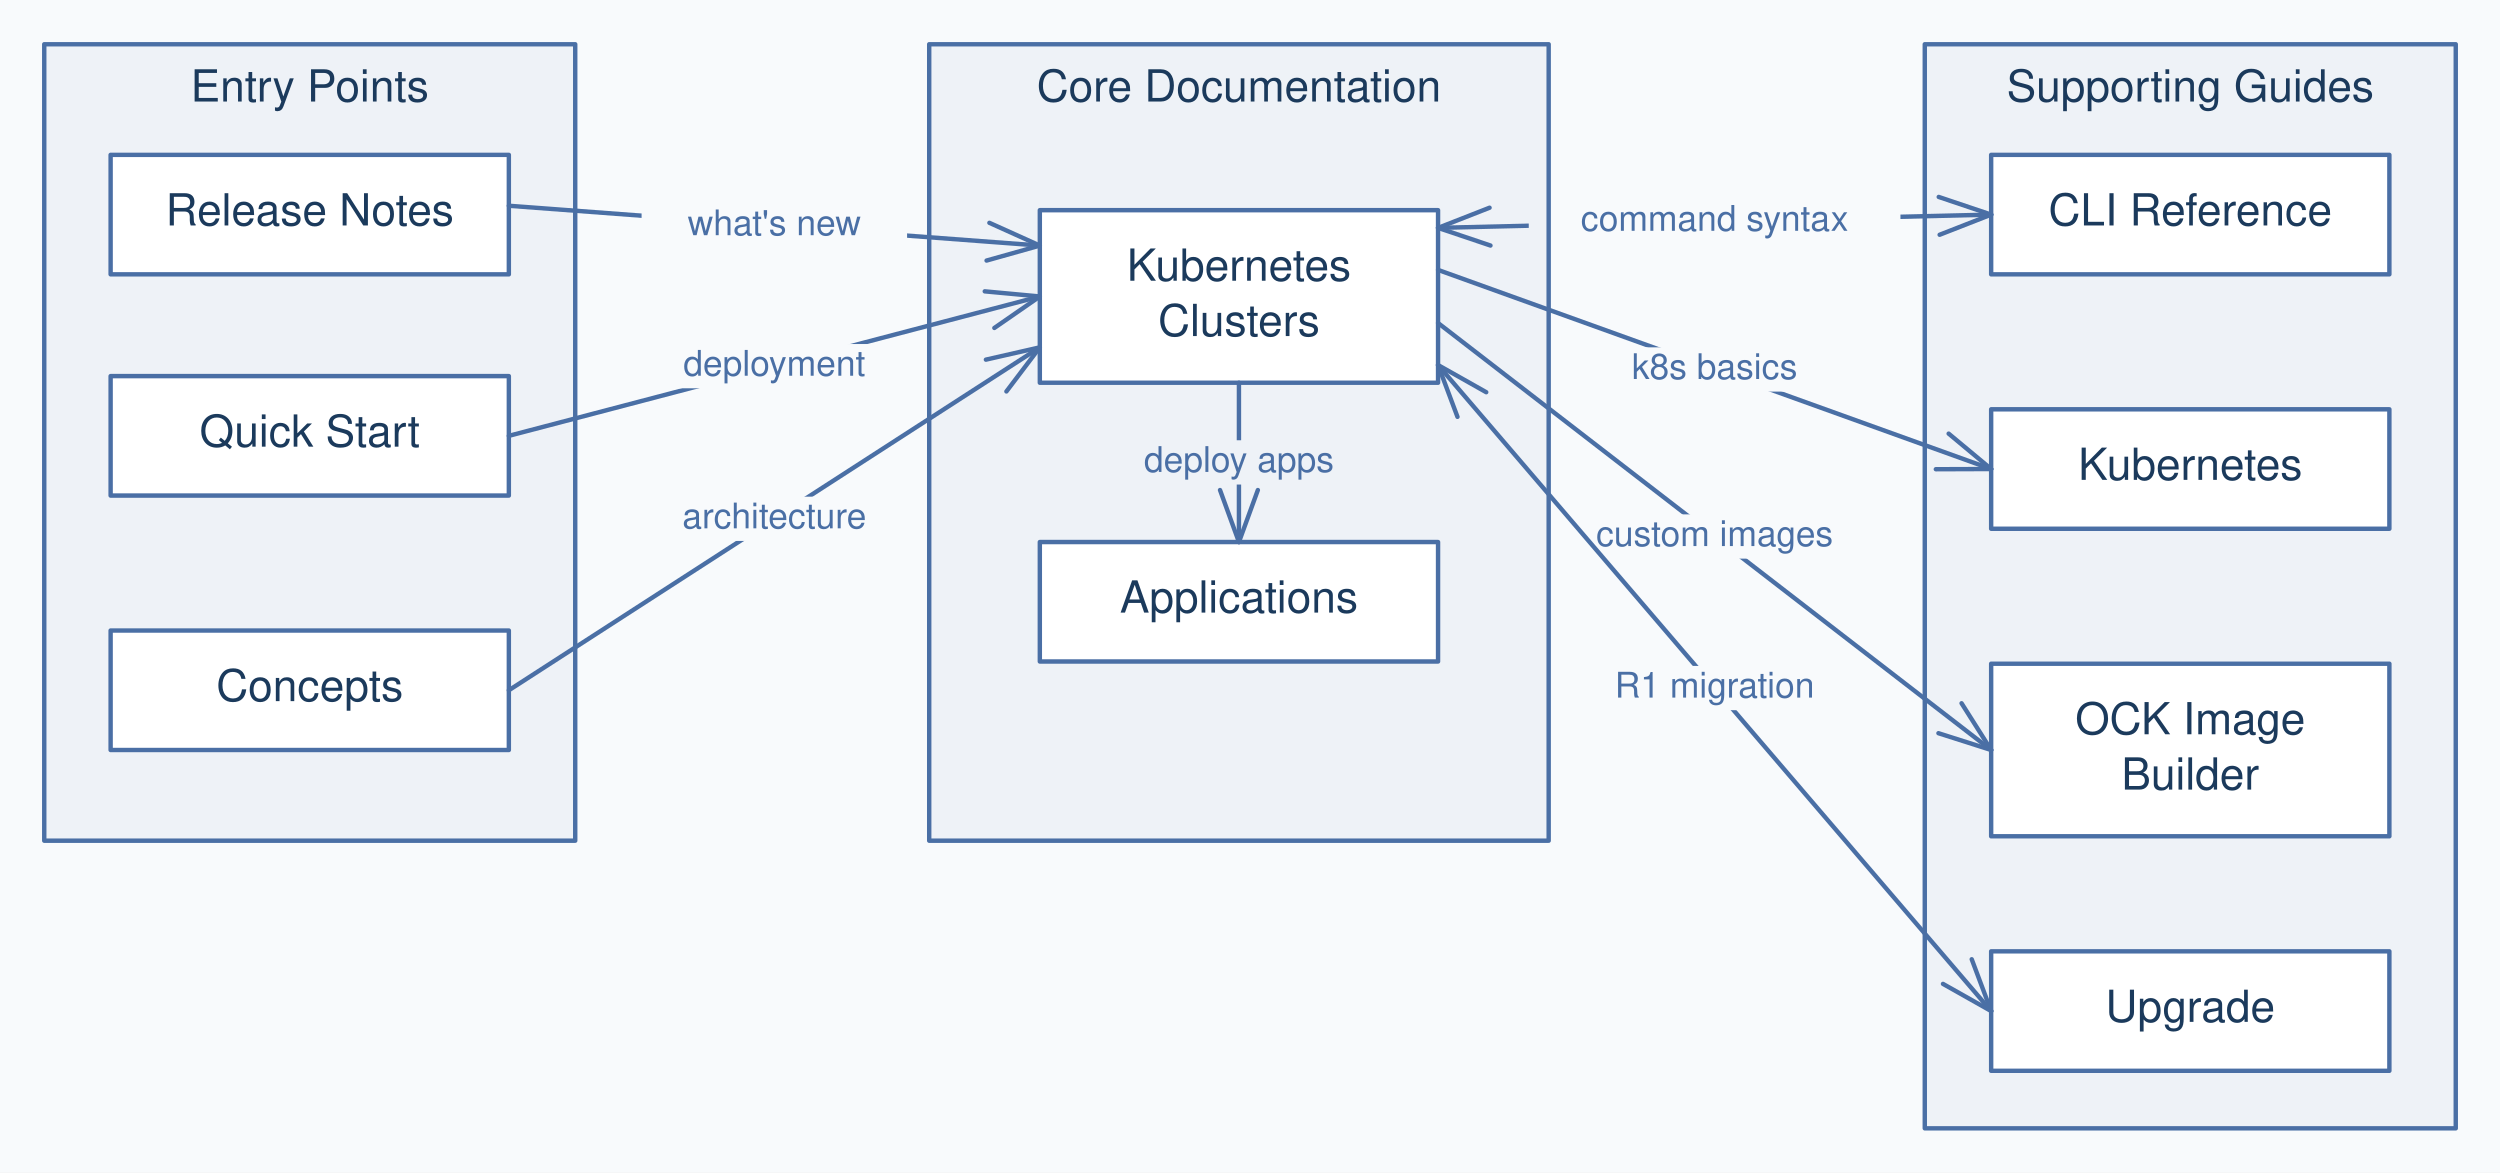
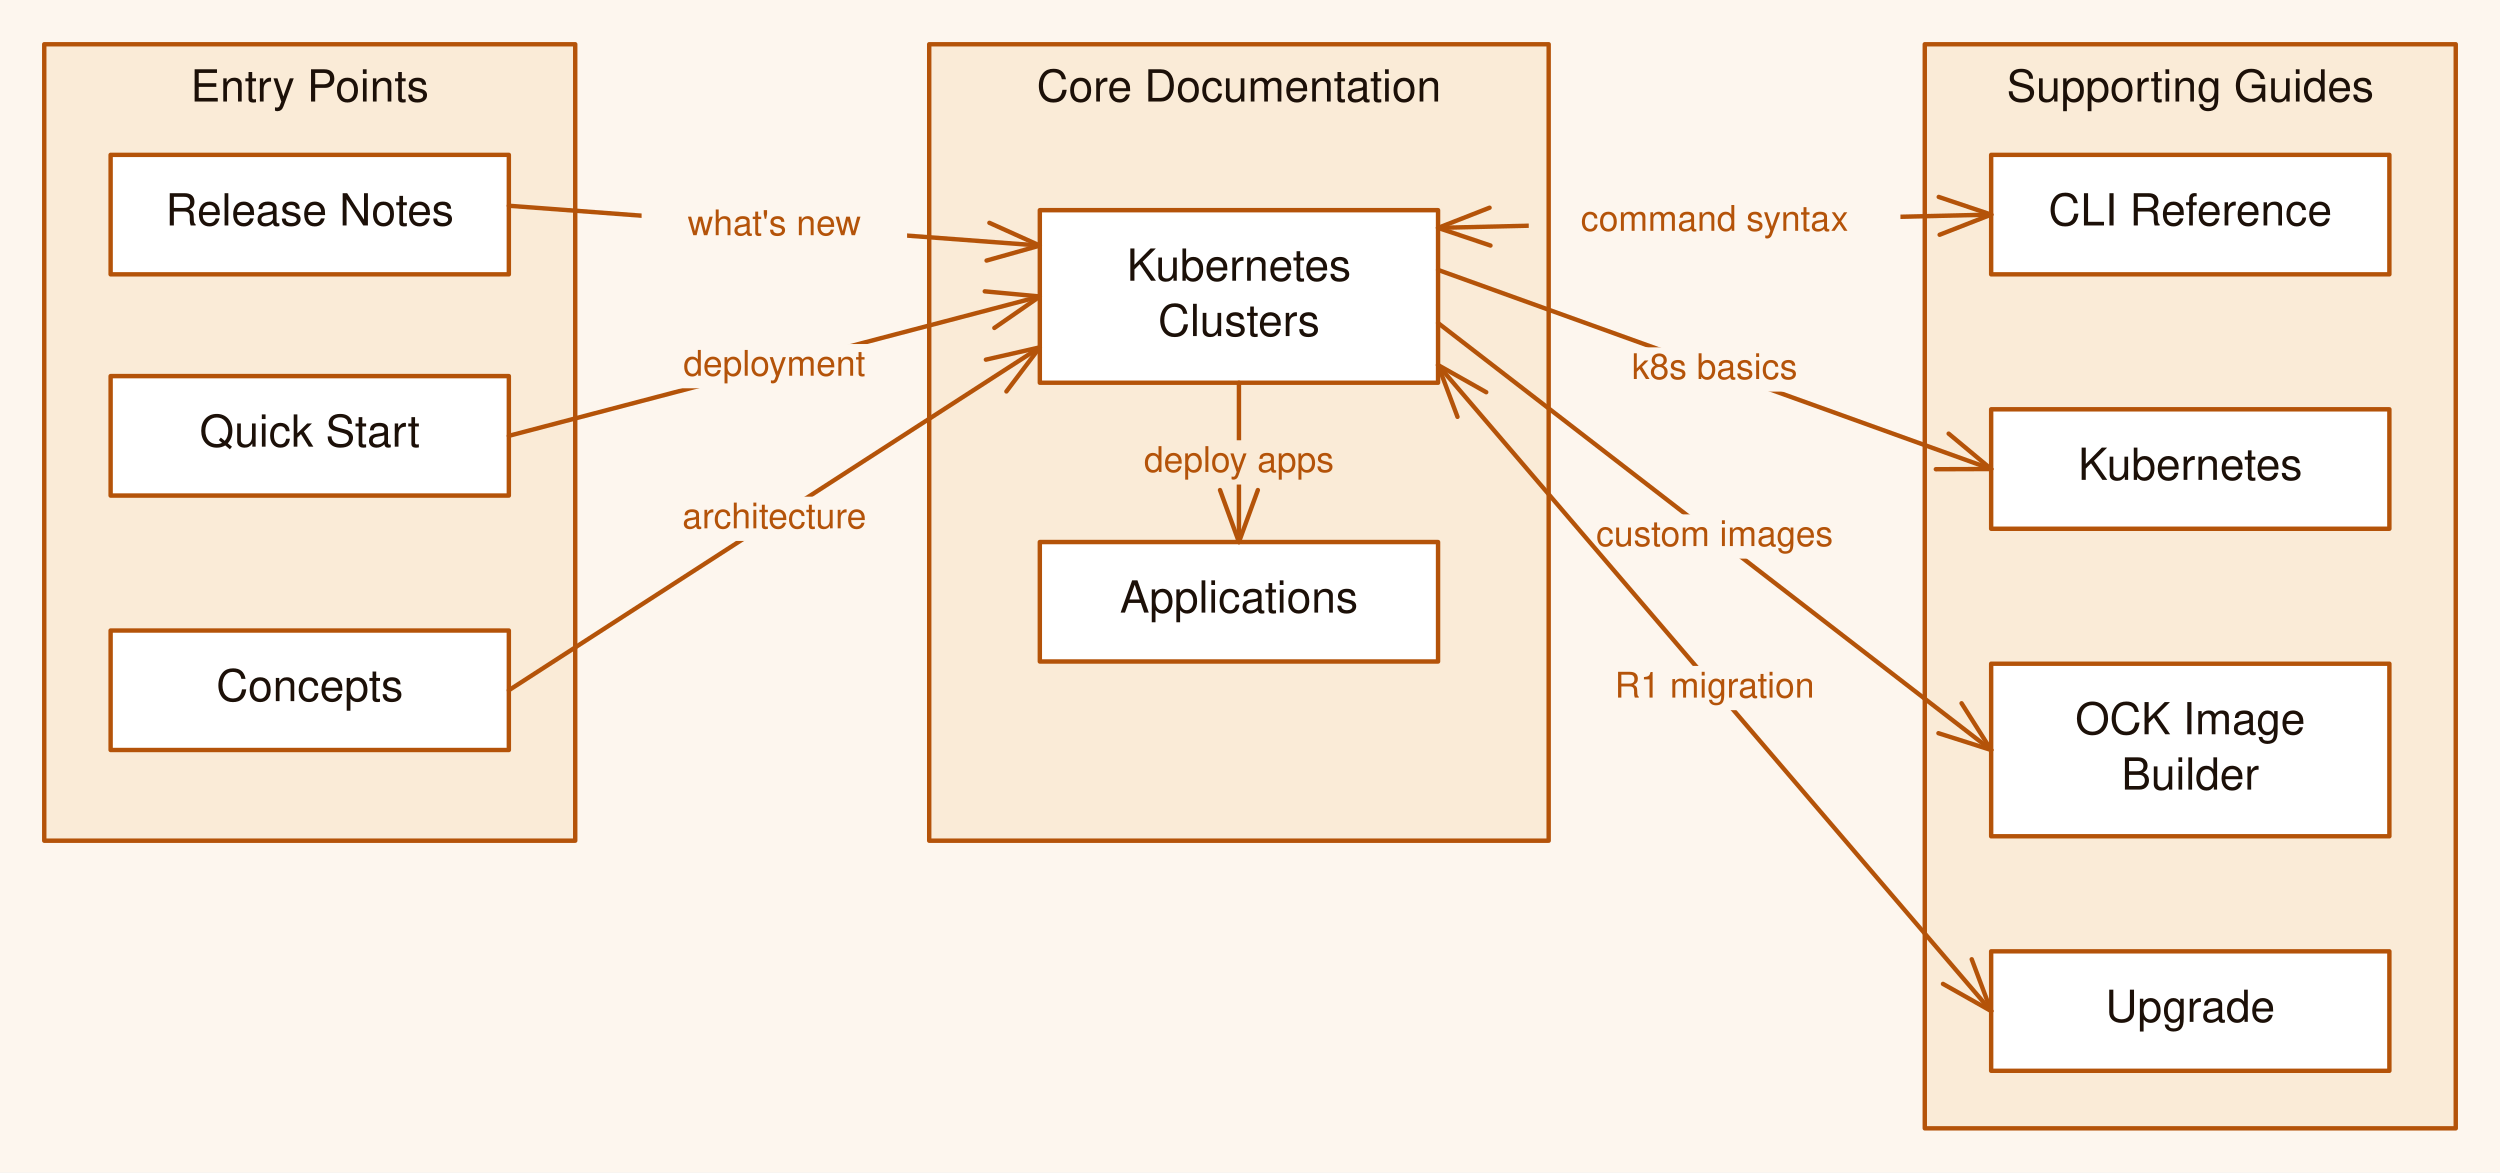
<svg xmlns="http://www.w3.org/2000/svg" version="1.1" viewBox="0 0 1130 530" width="1130" height="530">
  <defs>
    <style class="style-fonts">
      </style>
  </defs>
-   <rect x="0" y="0" width="1130" height="530" fill="#F8FAFC" />
+   <rect x="0" y="0" width="1130" height="530" fill="#fdf6ee" />
  <g stroke-linecap="round" transform="translate(20 20) rotate(0 120 180)">
-     <path d="M0 0 L240 0 L240 360 L0 360" stroke="none" stroke-width="0" fill="#EEF2F7" />
-     <path d="M0 0 C65 0, 130.01 0, 240 0 M0 0 C59.81 0, 119.63 0, 240 0 M240 0 C240 119.25, 240 238.51, 240 360 M240 0 C240 119.04, 240 238.07, 240 360 M240 360 C177.85 360, 115.69 360, 0 360 M240 360 C150.89 360, 61.77 360, 0 360 M0 360 C0 277.74, 0 195.48, 0 0 M0 360 C0 227.06, 0 94.12, 0 0" stroke="#4A6FA5" stroke-width="2" fill="none" />
+     <path d="M0 0 L240 0 L240 360 L0 360" stroke="none" stroke-width="0" fill="#faebd7" />
+     <path d="M0 0 C65 0, 130.01 0, 240 0 M0 0 C59.81 0, 119.63 0, 240 0 M240 0 C240 119.25, 240 238.51, 240 360 M240 0 C240 119.04, 240 238.07, 240 360 M240 360 C177.85 360, 115.69 360, 0 360 M240 360 C150.89 360, 61.77 360, 0 360 M0 360 C0 277.74, 0 195.48, 0 0 M0 360 C0 227.06, 0 94.12, 0 0" stroke="#b45309" stroke-width="2" fill="none" />
  </g>
  <g transform="translate(68 28) rotate(0 72 12.5)">
-     <text x="72" y="17.9" font-family="Helvetica, Segoe UI Emoji" font-size="20px" fill="#1B3A5C" text-anchor="middle" style="white-space: pre;" direction="ltr" dominant-baseline="alphabetic">Entry Points</text>
+     <text x="72" y="17.9" font-family="Helvetica, Segoe UI Emoji" font-size="20px" fill="#1c1008" text-anchor="middle" style="white-space: pre;" direction="ltr" dominant-baseline="alphabetic">Entry Points</text>
  </g>
  <g stroke-linecap="round" transform="translate(420 20) rotate(0 140 180)">
-     <path d="M0 0 L280 0 L280 360 L0 360" stroke="none" stroke-width="0" fill="#EEF2F7" />
-     <path d="M0 0 C74.61 0, 149.23 0, 280 0 M0 0 C72.8 0, 145.6 0, 280 0 M280 0 C280 96.72, 280 193.43, 280 360 M280 0 C280 139.56, 280 279.13, 280 360 M280 360 C216.64 360, 153.27 360, 0 360 M280 360 C200.18 360, 120.37 360, 0 360 M0 360 C0 227.49, 0 94.97, 0 0 M0 360 C0 253.91, 0 147.83, 0 0" stroke="#4A6FA5" stroke-width="2" fill="none" />
+     <path d="M0 0 L280 0 L280 360 L0 360" stroke="none" stroke-width="0" fill="#faebd7" />
+     <path d="M0 0 C74.61 0, 149.23 0, 280 0 M0 0 C72.8 0, 145.6 0, 280 0 M280 0 C280 96.72, 280 193.43, 280 360 M280 0 C280 139.56, 280 279.13, 280 360 M280 360 C216.64 360, 153.27 360, 0 360 M280 360 C200.18 360, 120.37 360, 0 360 M0 360 C0 227.49, 0 94.97, 0 0 M0 360 C0 253.91, 0 147.83, 0 0" stroke="#b45309" stroke-width="2" fill="none" />
  </g>
  <g transform="translate(452 28) rotate(0 108 12.5)">
-     <text x="108" y="17.9" font-family="Helvetica, Segoe UI Emoji" font-size="20px" fill="#1B3A5C" text-anchor="middle" style="white-space: pre;" direction="ltr" dominant-baseline="alphabetic">Core Documentation</text>
+     <text x="108" y="17.9" font-family="Helvetica, Segoe UI Emoji" font-size="20px" fill="#1c1008" text-anchor="middle" style="white-space: pre;" direction="ltr" dominant-baseline="alphabetic">Core Documentation</text>
  </g>
  <g stroke-linecap="round" transform="translate(870 20) rotate(0 120 245)">
-     <path d="M0 0 L240 0 L240 490 L0 490" stroke="none" stroke-width="0" fill="#EEF2F7" />
-     <path d="M0 0 C56.19 0, 112.38 0, 240 0 M0 0 C63.46 0, 126.92 0, 240 0 M240 0 C240 166.63, 240 333.25, 240 490 M240 0 C240 111.28, 240 222.56, 240 490 M240 490 C186.52 490, 133.04 490, 0 490 M240 490 C163.45 490, 86.89 490, 0 490 M0 490 C0 340.47, 0 190.95, 0 0 M0 490 C0 298.14, 0 106.29, 0 0" stroke="#4A6FA5" stroke-width="2" fill="none" />
+     <path d="M0 0 L240 0 L240 490 L0 490" stroke="none" stroke-width="0" fill="#faebd7" />
+     <path d="M0 0 C56.19 0, 112.38 0, 240 0 M0 0 C63.46 0, 126.92 0, 240 0 M240 0 C240 166.63, 240 333.25, 240 490 M240 0 C240 111.28, 240 222.56, 240 490 M240 490 C186.52 490, 133.04 490, 0 490 M240 490 C163.45 490, 86.89 490, 0 490 M0 490 C0 340.47, 0 190.95, 0 0 M0 490 C0 298.14, 0 106.29, 0 0" stroke="#b45309" stroke-width="2" fill="none" />
  </g>
  <g transform="translate(888 28) rotate(0 102 12.5)">
-     <text x="102" y="17.9" font-family="Helvetica, Segoe UI Emoji" font-size="20px" fill="#1B3A5C" text-anchor="middle" style="white-space: pre;" direction="ltr" dominant-baseline="alphabetic">Supporting Guides</text>
+     <text x="102" y="17.9" font-family="Helvetica, Segoe UI Emoji" font-size="20px" fill="#1c1008" text-anchor="middle" style="white-space: pre;" direction="ltr" dominant-baseline="alphabetic">Supporting Guides</text>
  </g>
  <g stroke-linecap="round" transform="translate(50 70) rotate(0 90 27)">
    <path d="M0 0 L180 0 L180 54 L0 54" stroke="none" stroke-width="0" fill="#FFFFFF" />
-     <path d="M0 0 C67.66 0, 135.31 0, 180 0 M0 0 C58.13 0, 116.25 0, 180 0 M180 0 C180 10.9, 180 21.8, 180 54 M180 0 C180 17.38, 180 34.77, 180 54 M180 54 C119.32 54, 58.64 54, 0 54 M180 54 C141.92 54, 103.83 54, 0 54 M0 54 C0 33.05, 0 12.1, 0 0 M0 54 C0 32.41, 0 10.82, 0 0" stroke="#4A6FA5" stroke-width="2" fill="none" />
+     <path d="M0 0 C67.66 0, 135.31 0, 180 0 M0 0 C58.13 0, 116.25 0, 180 0 M180 0 C180 10.9, 180 21.8, 180 54 M180 0 C180 17.38, 180 34.77, 180 54 M180 54 C119.32 54, 58.64 54, 0 54 M180 54 C141.92 54, 103.83 54, 0 54 M0 54 C0 33.05, 0 12.1, 0 0 M0 54 C0 32.41, 0 10.82, 0 0" stroke="#b45309" stroke-width="2" fill="none" />
  </g>
  <g transform="translate(62 84) rotate(0 78 12.5)">
-     <text x="78" y="17.9" font-family="Helvetica, Segoe UI Emoji" font-size="20px" fill="#1B3A5C" text-anchor="middle" style="white-space: pre;" direction="ltr" dominant-baseline="alphabetic">Release Notes</text>
+     <text x="78" y="17.9" font-family="Helvetica, Segoe UI Emoji" font-size="20px" fill="#1c1008" text-anchor="middle" style="white-space: pre;" direction="ltr" dominant-baseline="alphabetic">Release Notes</text>
  </g>
  <g stroke-linecap="round" transform="translate(50 170) rotate(0 90 27)">
    <path d="M0 0 L180 0 L180 54 L0 54" stroke="none" stroke-width="0" fill="#FFFFFF" />
-     <path d="M0 0 C42.35 0, 84.7 0, 180 0 M0 0 C66.95 0, 133.91 0, 180 0 M180 0 C180 17.87, 180 35.74, 180 54 M180 0 C180 16.05, 180 32.1, 180 54 M180 54 C143.28 54, 106.55 54, 0 54 M180 54 C118.08 54, 56.16 54, 0 54 M0 54 C0 41.54, 0 29.08, 0 0 M0 54 C0 34.82, 0 15.64, 0 0" stroke="#4A6FA5" stroke-width="2" fill="none" />
+     <path d="M0 0 C42.35 0, 84.7 0, 180 0 M0 0 C66.95 0, 133.91 0, 180 0 M180 0 C180 17.87, 180 35.74, 180 54 M180 0 C180 16.05, 180 32.1, 180 54 M180 54 C143.28 54, 106.55 54, 0 54 M180 54 C118.08 54, 56.16 54, 0 54 M0 54 C0 41.54, 0 29.08, 0 0 M0 54 C0 34.82, 0 15.64, 0 0" stroke="#b45309" stroke-width="2" fill="none" />
  </g>
  <g transform="translate(74 184) rotate(0 66 12.5)">
-     <text x="66" y="17.9" font-family="Helvetica, Segoe UI Emoji" font-size="20px" fill="#1B3A5C" text-anchor="middle" style="white-space: pre;" direction="ltr" dominant-baseline="alphabetic">Quick Start</text>
+     <text x="66" y="17.9" font-family="Helvetica, Segoe UI Emoji" font-size="20px" fill="#1c1008" text-anchor="middle" style="white-space: pre;" direction="ltr" dominant-baseline="alphabetic">Quick Start</text>
  </g>
  <g stroke-linecap="round" transform="translate(50 285) rotate(0 90 27)">
    <path d="M0 0 L180 0 L180 54 L0 54" stroke="none" stroke-width="0" fill="#FFFFFF" />
-     <path d="M0 0 C71.42 0, 142.84 0, 180 0 M0 0 C55.33 0, 110.65 0, 180 0 M180 0 C180 19.61, 180 39.21, 180 54 M180 0 C180 11.77, 180 23.54, 180 54 M180 54 C129.17 54, 78.34 54, 0 54 M180 54 C123.43 54, 66.85 54, 0 54 M0 54 C0 40.32, 0 26.64, 0 0 M0 54 C0 32.94, 0 11.88, 0 0" stroke="#4A6FA5" stroke-width="2" fill="none" />
+     <path d="M0 0 C71.42 0, 142.84 0, 180 0 M0 0 C55.33 0, 110.65 0, 180 0 M180 0 C180 19.61, 180 39.21, 180 54 M180 0 C180 11.77, 180 23.54, 180 54 M180 54 C129.17 54, 78.34 54, 0 54 M180 54 C123.43 54, 66.85 54, 0 54 M0 54 C0 40.32, 0 26.64, 0 0 M0 54 C0 32.94, 0 11.88, 0 0" stroke="#b45309" stroke-width="2" fill="none" />
  </g>
  <g transform="translate(92 299) rotate(0 48 12.5)">
-     <text x="48" y="17.9" font-family="Helvetica, Segoe UI Emoji" font-size="20px" fill="#1B3A5C" text-anchor="middle" style="white-space: pre;" direction="ltr" dominant-baseline="alphabetic">Concepts</text>
+     <text x="48" y="17.9" font-family="Helvetica, Segoe UI Emoji" font-size="20px" fill="#1c1008" text-anchor="middle" style="white-space: pre;" direction="ltr" dominant-baseline="alphabetic">Concepts</text>
  </g>
  <g stroke-linecap="round" transform="translate(470 95) rotate(0 90 39)">
    <path d="M0 0 L180 0 L180 78 L0 78" stroke="none" stroke-width="0" fill="#FFFFFF" />
-     <path d="M0 0 C38.21 0, 76.42 0, 180 0 M0 0 C44.39 0, 88.77 0, 180 0 M180 0 C180 20.9, 180 41.8, 180 78 M180 0 C180 28.02, 180 56.05, 180 78 M180 78 C115.19 78, 50.39 78, 0 78 M180 78 C116.24 78, 52.48 78, 0 78 M0 78 C0 52.99, 0 27.98, 0 0 M0 78 C0 56.6, 0 35.19, 0 0" stroke="#4A6FA5" stroke-width="2" fill="none" />
+     <path d="M0 0 C38.21 0, 76.42 0, 180 0 M0 0 C44.39 0, 88.77 0, 180 0 M180 0 C180 20.9, 180 41.8, 180 78 M180 0 C180 28.02, 180 56.05, 180 78 M180 78 C115.19 78, 50.39 78, 0 78 M180 78 C116.24 78, 52.48 78, 0 78 M0 78 C0 52.99, 0 27.98, 0 0 M0 78 C0 56.6, 0 35.19, 0 0" stroke="#b45309" stroke-width="2" fill="none" />
  </g>
  <g transform="translate(500 109) rotate(0 60 25)">
-     <text x="60" y="17.9" font-family="Helvetica, Segoe UI Emoji" font-size="20px" fill="#1B3A5C" text-anchor="middle" style="white-space: pre;" direction="ltr" dominant-baseline="alphabetic">Kubernetes</text>
-     <text x="60" y="42.9" font-family="Helvetica, Segoe UI Emoji" font-size="20px" fill="#1B3A5C" text-anchor="middle" style="white-space: pre;" direction="ltr" dominant-baseline="alphabetic">Clusters</text>
+     <text x="60" y="17.9" font-family="Helvetica, Segoe UI Emoji" font-size="20px" fill="#1c1008" text-anchor="middle" style="white-space: pre;" direction="ltr" dominant-baseline="alphabetic">Kubernetes</text>
+     <text x="60" y="42.9" font-family="Helvetica, Segoe UI Emoji" font-size="20px" fill="#1c1008" text-anchor="middle" style="white-space: pre;" direction="ltr" dominant-baseline="alphabetic">Clusters</text>
  </g>
  <g stroke-linecap="round" transform="translate(470 245) rotate(0 90 27)">
    <path d="M0 0 L180 0 L180 54 L0 54" stroke="none" stroke-width="0" fill="#FFFFFF" />
-     <path d="M0 0 C68.33 0, 136.65 0, 180 0 M0 0 C51.41 0, 102.82 0, 180 0 M180 0 C180 11.27, 180 22.54, 180 54 M180 0 C180 17.92, 180 35.85, 180 54 M180 54 C133.93 54, 87.86 54, 0 54 M180 54 C133.02 54, 86.03 54, 0 54 M0 54 C0 33.27, 0 12.53, 0 0 M0 54 C0 39.5, 0 25, 0 0" stroke="#4A6FA5" stroke-width="2" fill="none" />
+     <path d="M0 0 C68.33 0, 136.65 0, 180 0 M0 0 C51.41 0, 102.82 0, 180 0 M180 0 C180 11.27, 180 22.54, 180 54 M180 0 C180 17.92, 180 35.85, 180 54 M180 54 C133.93 54, 87.86 54, 0 54 M180 54 C133.02 54, 86.03 54, 0 54 M0 54 C0 33.27, 0 12.53, 0 0 M0 54 C0 39.5, 0 25, 0 0" stroke="#b45309" stroke-width="2" fill="none" />
  </g>
  <g transform="translate(488 259) rotate(0 72 12.5)">
-     <text x="72" y="17.9" font-family="Helvetica, Segoe UI Emoji" font-size="20px" fill="#1B3A5C" text-anchor="middle" style="white-space: pre;" direction="ltr" dominant-baseline="alphabetic">Applications</text>
+     <text x="72" y="17.9" font-family="Helvetica, Segoe UI Emoji" font-size="20px" fill="#1c1008" text-anchor="middle" style="white-space: pre;" direction="ltr" dominant-baseline="alphabetic">Applications</text>
  </g>
  <g stroke-linecap="round" transform="translate(900 70) rotate(0 90 27)">
    <path d="M0 0 L180 0 L180 54 L0 54" stroke="none" stroke-width="0" fill="#FFFFFF" />
-     <path d="M0 0 C66.48 0, 132.96 0, 180 0 M0 0 C69.12 0, 138.23 0, 180 0 M180 0 C180 18.65, 180 37.3, 180 54 M180 0 C180 12.55, 180 25.1, 180 54 M180 54 C135.74 54, 91.49 54, 0 54 M180 54 C117.78 54, 55.57 54, 0 54 M0 54 C0 40.98, 0 27.96, 0 0 M0 54 C0 36.21, 0 18.42, 0 0" stroke="#4A6FA5" stroke-width="2" fill="none" />
+     <path d="M0 0 C66.48 0, 132.96 0, 180 0 M0 0 C69.12 0, 138.23 0, 180 0 M180 0 C180 18.65, 180 37.3, 180 54 M180 0 C180 12.55, 180 25.1, 180 54 M180 54 C135.74 54, 91.49 54, 0 54 M180 54 C117.78 54, 55.57 54, 0 54 M0 54 C0 40.98, 0 27.96, 0 0 M0 54 C0 36.21, 0 18.42, 0 0" stroke="#b45309" stroke-width="2" fill="none" />
  </g>
  <g transform="translate(912 84) rotate(0 78 12.5)">
-     <text x="78" y="17.9" font-family="Helvetica, Segoe UI Emoji" font-size="20px" fill="#1B3A5C" text-anchor="middle" style="white-space: pre;" direction="ltr" dominant-baseline="alphabetic">CLI Reference</text>
+     <text x="78" y="17.9" font-family="Helvetica, Segoe UI Emoji" font-size="20px" fill="#1c1008" text-anchor="middle" style="white-space: pre;" direction="ltr" dominant-baseline="alphabetic">CLI Reference</text>
  </g>
  <g stroke-linecap="round" transform="translate(900 185) rotate(0 90 27)">
    <path d="M0 0 L180 0 L180 54 L0 54" stroke="none" stroke-width="0" fill="#FFFFFF" />
-     <path d="M0 0 C68.77 0, 137.53 0, 180 0 M0 0 C53.58 0, 107.17 0, 180 0 M180 0 C180 13.24, 180 26.47, 180 54 M180 0 C180 16.7, 180 33.4, 180 54 M180 54 C121.2 54, 62.4 54, 0 54 M180 54 C117.36 54, 54.72 54, 0 54 M0 54 C0 39.04, 0 24.07, 0 0 M0 54 C0 34.76, 0 15.52, 0 0" stroke="#4A6FA5" stroke-width="2" fill="none" />
+     <path d="M0 0 C68.77 0, 137.53 0, 180 0 M0 0 C53.58 0, 107.17 0, 180 0 M180 0 C180 13.24, 180 26.47, 180 54 M180 0 C180 16.7, 180 33.4, 180 54 M180 54 C121.2 54, 62.4 54, 0 54 M180 54 C117.36 54, 54.72 54, 0 54 M0 54 C0 39.04, 0 24.07, 0 0 M0 54 C0 34.76, 0 15.52, 0 0" stroke="#b45309" stroke-width="2" fill="none" />
  </g>
  <g transform="translate(930 199) rotate(0 60 12.5)">
-     <text x="60" y="17.9" font-family="Helvetica, Segoe UI Emoji" font-size="20px" fill="#1B3A5C" text-anchor="middle" style="white-space: pre;" direction="ltr" dominant-baseline="alphabetic">Kubernetes</text>
+     <text x="60" y="17.9" font-family="Helvetica, Segoe UI Emoji" font-size="20px" fill="#1c1008" text-anchor="middle" style="white-space: pre;" direction="ltr" dominant-baseline="alphabetic">Kubernetes</text>
  </g>
  <g stroke-linecap="round" transform="translate(900 300) rotate(0 90 39)">
    <path d="M0 0 L180 0 L180 78 L0 78" stroke="none" stroke-width="0" fill="#FFFFFF" />
-     <path d="M0 0 C64.69 0, 129.37 0, 180 0 M0 0 C42.01 0, 84.03 0, 180 0 M180 0 C180 25.21, 180 50.42, 180 78 M180 0 C180 19.46, 180 38.91, 180 78 M180 78 C129.01 78, 78.03 78, 0 78 M180 78 C143.63 78, 107.25 78, 0 78 M0 78 C0 56.32, 0 34.63, 0 0 M0 78 C0 61.56, 0 45.13, 0 0" stroke="#4A6FA5" stroke-width="2" fill="none" />
+     <path d="M0 0 C64.69 0, 129.37 0, 180 0 M0 0 C42.01 0, 84.03 0, 180 0 M180 0 C180 25.21, 180 50.42, 180 78 M180 0 C180 19.46, 180 38.91, 180 78 M180 78 C129.01 78, 78.03 78, 0 78 M180 78 C143.63 78, 107.25 78, 0 78 M0 78 C0 56.32, 0 34.63, 0 0 M0 78 C0 61.56, 0 45.13, 0 0" stroke="#b45309" stroke-width="2" fill="none" />
  </g>
  <g transform="translate(936 314) rotate(0 54 25)">
-     <text x="54" y="17.9" font-family="Helvetica, Segoe UI Emoji" font-size="20px" fill="#1B3A5C" text-anchor="middle" style="white-space: pre;" direction="ltr" dominant-baseline="alphabetic">OCK Image</text>
-     <text x="54" y="42.9" font-family="Helvetica, Segoe UI Emoji" font-size="20px" fill="#1B3A5C" text-anchor="middle" style="white-space: pre;" direction="ltr" dominant-baseline="alphabetic">Builder</text>
+     <text x="54" y="17.9" font-family="Helvetica, Segoe UI Emoji" font-size="20px" fill="#1c1008" text-anchor="middle" style="white-space: pre;" direction="ltr" dominant-baseline="alphabetic">OCK Image</text>
+     <text x="54" y="42.9" font-family="Helvetica, Segoe UI Emoji" font-size="20px" fill="#1c1008" text-anchor="middle" style="white-space: pre;" direction="ltr" dominant-baseline="alphabetic">Builder</text>
  </g>
  <g stroke-linecap="round" transform="translate(900 430) rotate(0 90 27)">
    <path d="M0 0 L180 0 L180 54 L0 54" stroke="none" stroke-width="0" fill="#FFFFFF" />
-     <path d="M0 0 C57.84 0, 115.69 0, 180 0 M0 0 C50.51 0, 101.03 0, 180 0 M180 0 C180 16.85, 180 33.69, 180 54 M180 0 C180 17.92, 180 35.84, 180 54 M180 54 C130.41 54, 80.82 54, 0 54 M180 54 C118.83 54, 57.66 54, 0 54 M0 54 C0 41.44, 0 28.89, 0 0 M0 54 C0 35.49, 0 16.98, 0 0" stroke="#4A6FA5" stroke-width="2" fill="none" />
+     <path d="M0 0 C57.84 0, 115.69 0, 180 0 M0 0 C50.51 0, 101.03 0, 180 0 M180 0 C180 16.85, 180 33.69, 180 54 M180 0 C180 17.92, 180 35.84, 180 54 M180 54 C130.41 54, 80.82 54, 0 54 M180 54 C118.83 54, 57.66 54, 0 54 M0 54 C0 41.44, 0 28.89, 0 0 M0 54 C0 35.49, 0 16.98, 0 0" stroke="#b45309" stroke-width="2" fill="none" />
  </g>
  <g transform="translate(948 444) rotate(0 42 12.5)">
-     <text x="42" y="17.9" font-family="Helvetica, Segoe UI Emoji" font-size="20px" fill="#1B3A5C" text-anchor="middle" style="white-space: pre;" direction="ltr" dominant-baseline="alphabetic">Upgrade</text>
+     <text x="42" y="17.9" font-family="Helvetica, Segoe UI Emoji" font-size="20px" fill="#1c1008" text-anchor="middle" style="white-space: pre;" direction="ltr" dominant-baseline="alphabetic">Upgrade</text>
  </g>
  <g mask="url(#mask-RN_KC)" stroke-linecap="round">
    <g transform="translate(230 93) rotate(0 120 9)">
-       <path d="M0 0 C40 3, 200 15, 240 18 M0 0 C40 3, 200 15, 240 18" stroke="#4A6FA5" stroke-width="2" fill="none" />
+       <path d="M0 0 C40 3, 200 15, 240 18 M0 0 C40 3, 200 15, 240 18" stroke="#b45309" stroke-width="2" fill="none" />
    </g>
    <g transform="translate(230 93) rotate(0 120 9)">
-       <path d="M215.93 24.77 C224.03 22.49, 232.13 20.21, 240 18 M215.93 24.77 C223.28 22.7, 230.63 20.63, 240 18" stroke="#4A6FA5" stroke-width="2" fill="none" />
+       <path d="M215.93 24.77 C224.03 22.49, 232.13 20.21, 240 18 M215.93 24.77 C223.28 22.7, 230.63 20.63, 240 18" stroke="#b45309" stroke-width="2" fill="none" />
    </g>
    <g transform="translate(230 93) rotate(0 120 9)">
-       <path d="M217.21 7.72 C224.88 11.18, 232.54 14.64, 240 18 M217.21 7.72 C224.17 10.86, 231.13 14, 240 18" stroke="#4A6FA5" stroke-width="2" fill="none" />
+       <path d="M217.21 7.72 C224.88 11.18, 232.54 14.64, 240 18 M217.21 7.72 C224.17 10.86, 231.13 14, 240 18" stroke="#b45309" stroke-width="2" fill="none" />
    </g>
  </g>
  <mask id="mask-RN_KC">
    <rect x="0" y="0" fill="#fff" width="570" height="211" />
    <rect x="290" y="92" fill="#000" width="120" height="20" opacity="1" />
  </mask>
  <g transform="translate(290 92) rotate(0 60 10)">
-     <text x="60" y="14.32" font-family="Helvetica, Segoe UI Emoji" font-size="16px" fill="#4A6FA5" text-anchor="middle" style="white-space: pre;" direction="ltr" dominant-baseline="alphabetic">what's new</text>
+     <text x="60" y="14.32" font-family="Helvetica, Segoe UI Emoji" font-size="16px" fill="#b45309" text-anchor="middle" style="white-space: pre;" direction="ltr" dominant-baseline="alphabetic">what's new</text>
  </g>
  <g mask="url(#mask-QS_KC)" stroke-linecap="round">
    <g transform="translate(230 197) rotate(0 120 -31.5)">
-       <path d="M0 0 C40 -10.5, 200 -52.5, 240 -63 M0 0 C40 -10.5, 200 -52.5, 240 -63" stroke="#4A6FA5" stroke-width="2" fill="none" />
+       <path d="M0 0 C40 -10.5, 200 -52.5, 240 -63 M0 0 C40 -10.5, 200 -52.5, 240 -63" stroke="#b45309" stroke-width="2" fill="none" />
    </g>
    <g transform="translate(230 197) rotate(0 120 -31.5)">
-       <path d="M219.45 -48.77 C227.38 -54.26, 235.31 -59.75, 240 -63 M219.45 -48.77 C224.28 -52.11, 229.12 -55.46, 240 -63" stroke="#4A6FA5" stroke-width="2" fill="none" />
+       <path d="M219.45 -48.77 C227.38 -54.26, 235.31 -59.75, 240 -63 M219.45 -48.77 C224.28 -52.11, 229.12 -55.46, 240 -63" stroke="#b45309" stroke-width="2" fill="none" />
    </g>
    <g transform="translate(230 197) rotate(0 120 -31.5)">
-       <path d="M215.11 -65.31 C224.71 -64.42, 234.31 -63.53, 240 -63 M215.11 -65.31 C220.96 -64.76, 226.82 -64.22, 240 -63" stroke="#4A6FA5" stroke-width="2" fill="none" />
+       <path d="M215.11 -65.31 C224.71 -64.42, 234.31 -63.53, 240 -63 M215.11 -65.31 C220.96 -64.76, 226.82 -64.22, 240 -63" stroke="#b45309" stroke-width="2" fill="none" />
    </g>
  </g>
  <mask id="mask-QS_KC">
    <rect x="0" y="0" fill="#fff" width="570" height="360" />
    <rect x="300" y="155.5" fill="#000" width="100" height="20" opacity="1" />
  </mask>
  <g transform="translate(300 155.5) rotate(0 50 10)">
-     <text x="50" y="14.32" font-family="Helvetica, Segoe UI Emoji" font-size="16px" fill="#4A6FA5" text-anchor="middle" style="white-space: pre;" direction="ltr" dominant-baseline="alphabetic">deployment</text>
+     <text x="50" y="14.32" font-family="Helvetica, Segoe UI Emoji" font-size="16px" fill="#b45309" text-anchor="middle" style="white-space: pre;" direction="ltr" dominant-baseline="alphabetic">deployment</text>
  </g>
  <g mask="url(#mask-CON_KC)" stroke-linecap="round">
    <g transform="translate(230 312) rotate(0 120 -77.5)">
-       <path d="M0 0 C40 -25.83, 200 -129.17, 240 -155 M0 0 C40 -25.83, 200 -129.17, 240 -155" stroke="#4A6FA5" stroke-width="2" fill="none" />
+       <path d="M0 0 C40 -25.83, 200 -129.17, 240 -155 M0 0 C40 -25.83, 200 -129.17, 240 -155" stroke="#b45309" stroke-width="2" fill="none" />
    </g>
    <g transform="translate(230 312) rotate(0 120 -77.5)">
-       <path d="M224.9 -135.07 C228.62 -139.98, 232.33 -144.88, 240 -155 M224.9 -135.07 C229.61 -141.28, 234.31 -147.49, 240 -155" stroke="#4A6FA5" stroke-width="2" fill="none" />
+       <path d="M224.9 -135.07 C228.62 -139.98, 232.33 -144.88, 240 -155 M224.9 -135.07 C229.61 -141.28, 234.31 -147.49, 240 -155" stroke="#b45309" stroke-width="2" fill="none" />
    </g>
    <g transform="translate(230 312) rotate(0 120 -77.5)">
-       <path d="M215.63 -149.44 C221.62 -150.81, 227.62 -152.18, 240 -155 M215.63 -149.44 C223.22 -151.17, 230.82 -152.9, 240 -155" stroke="#4A6FA5" stroke-width="2" fill="none" />
+       <path d="M215.63 -149.44 C221.62 -150.81, 227.62 -152.18, 240 -155 M215.63 -149.44 C223.22 -151.17, 230.82 -152.9, 240 -155" stroke="#b45309" stroke-width="2" fill="none" />
    </g>
  </g>
  <mask id="mask-CON_KC">
    <rect x="0" y="0" fill="#fff" width="570" height="567" />
    <rect x="296" y="224.5" fill="#000" width="108" height="20" opacity="1" />
  </mask>
  <g transform="translate(296 224.5) rotate(0 54 10)">
-     <text x="54" y="14.32" font-family="Helvetica, Segoe UI Emoji" font-size="16px" fill="#4A6FA5" text-anchor="middle" style="white-space: pre;" direction="ltr" dominant-baseline="alphabetic">architecture</text>
+     <text x="54" y="14.32" font-family="Helvetica, Segoe UI Emoji" font-size="16px" fill="#b45309" text-anchor="middle" style="white-space: pre;" direction="ltr" dominant-baseline="alphabetic">architecture</text>
  </g>
  <g mask="url(#mask-KC_CLI)" stroke-linecap="round">
    <g transform="translate(650 103) rotate(0 125 -3)">
-       <path d="M0 0 C41.67 -1, 208.33 -5, 250 -6 M0 0 C41.67 -1, 208.33 -5, 250 -6" stroke="#4A6FA5" stroke-width="2" fill="none" />
-     </g>
-     <g transform="translate(650 103) rotate(0 125 -3)">
-       <path d="M23.28 -9.11 C16.65 -6.52, 10.03 -3.92, 0 0 M23.28 -9.11 C17.09 -6.69, 10.91 -4.27, 0 0" stroke="#4A6FA5" stroke-width="2" fill="none" />
-     </g>
-     <g transform="translate(650 103) rotate(0 125 -3)">
-       <path d="M23.69 7.98 C16.95 5.71, 10.2 3.44, 0 0 M23.69 7.98 C17.4 5.86, 11.1 3.74, 0 0" stroke="#4A6FA5" stroke-width="2" fill="none" />
-     </g>
-     <g transform="translate(650 103) rotate(0 125 -3)">
-       <path d="M226.72 3.11 C233.35 0.52, 239.97 -2.08, 250 -6 M226.72 3.11 C232.91 0.69, 239.09 -1.73, 250 -6" stroke="#4A6FA5" stroke-width="2" fill="none" />
-     </g>
-     <g transform="translate(650 103) rotate(0 125 -3)">
-       <path d="M226.31 -13.98 C233.05 -11.71, 239.8 -9.44, 250 -6 M226.31 -13.98 C232.6 -11.86, 238.9 -9.74, 250 -6" stroke="#4A6FA5" stroke-width="2" fill="none" />
+       <path d="M0 0 C41.67 -1, 208.33 -5, 250 -6 M0 0 C41.67 -1, 208.33 -5, 250 -6" stroke="#b45309" stroke-width="2" fill="none" />
+     </g>
+     <g transform="translate(650 103) rotate(0 125 -3)">
+       <path d="M23.28 -9.11 C16.65 -6.52, 10.03 -3.92, 0 0 M23.28 -9.11 C17.09 -6.69, 10.91 -4.27, 0 0" stroke="#b45309" stroke-width="2" fill="none" />
+     </g>
+     <g transform="translate(650 103) rotate(0 125 -3)">
+       <path d="M23.69 7.98 C16.95 5.71, 10.2 3.44, 0 0 M23.69 7.98 C17.4 5.86, 11.1 3.74, 0 0" stroke="#b45309" stroke-width="2" fill="none" />
+     </g>
+     <g transform="translate(650 103) rotate(0 125 -3)">
+       <path d="M226.72 3.11 C233.35 0.52, 239.97 -2.08, 250 -6 M226.72 3.11 C232.91 0.69, 239.09 -1.73, 250 -6" stroke="#b45309" stroke-width="2" fill="none" />
+     </g>
+     <g transform="translate(650 103) rotate(0 125 -3)">
+       <path d="M226.31 -13.98 C233.05 -11.71, 239.8 -9.44, 250 -6 M226.31 -13.98 C232.6 -11.86, 238.9 -9.74, 250 -6" stroke="#b45309" stroke-width="2" fill="none" />
    </g>
  </g>
  <mask id="mask-KC_CLI">
    <rect x="0" y="0" fill="#fff" width="1000" height="209" />
    <rect x="691" y="90" fill="#000" width="168" height="20" opacity="1" />
  </mask>
  <g transform="translate(691 90) rotate(0 84 10)">
-     <text x="84" y="14.32" font-family="Helvetica, Segoe UI Emoji" font-size="16px" fill="#4A6FA5" text-anchor="middle" style="white-space: pre;" direction="ltr" dominant-baseline="alphabetic">command syntax</text>
+     <text x="84" y="14.32" font-family="Helvetica, Segoe UI Emoji" font-size="16px" fill="#b45309" text-anchor="middle" style="white-space: pre;" direction="ltr" dominant-baseline="alphabetic">command syntax</text>
  </g>
  <g mask="url(#mask-KC_APP)" stroke-linecap="round">
    <g transform="translate(560 173) rotate(0 0 36)">
-       <path d="M0 0 C0 12, 0 60, 0 72 M0 0 C0 12, 0 60, 0 72" stroke="#4A6FA5" stroke-width="2" fill="none" />
+       <path d="M0 0 C0 12, 0 60, 0 72 M0 0 C0 12, 0 60, 0 72" stroke="#b45309" stroke-width="2" fill="none" />
    </g>
    <g transform="translate(560 173) rotate(0 0 36)">
-       <path d="M-8.55 48.51 C-6.71 53.55, -4.88 58.6, 0 72 M-8.55 48.51 C-6.07 55.31, -3.6 62.12, 0 72" stroke="#4A6FA5" stroke-width="2" fill="none" />
+       <path d="M-8.55 48.51 C-6.71 53.55, -4.88 58.6, 0 72 M-8.55 48.51 C-6.07 55.31, -3.6 62.12, 0 72" stroke="#b45309" stroke-width="2" fill="none" />
    </g>
    <g transform="translate(560 173) rotate(0 0 36)">
-       <path d="M8.55 48.51 C6.71 53.55, 4.88 58.6, 0 72 M8.55 48.51 C6.07 55.31, 3.6 62.12, 0 72" stroke="#4A6FA5" stroke-width="2" fill="none" />
+       <path d="M8.55 48.51 C6.71 53.55, 4.88 58.6, 0 72 M8.55 48.51 C6.07 55.31, 3.6 62.12, 0 72" stroke="#b45309" stroke-width="2" fill="none" />
    </g>
  </g>
  <mask id="mask-KC_APP">
    <rect x="0" y="0" fill="#fff" width="660" height="345" />
    <rect x="494" y="199" fill="#000" width="132" height="20" opacity="1" />
  </mask>
  <g transform="translate(494 199) rotate(0 66 10)">
-     <text x="66" y="14.32" font-family="Helvetica, Segoe UI Emoji" font-size="16px" fill="#4A6FA5" text-anchor="middle" style="white-space: pre;" direction="ltr" dominant-baseline="alphabetic">deploy apps</text>
+     <text x="66" y="14.32" font-family="Helvetica, Segoe UI Emoji" font-size="16px" fill="#b45309" text-anchor="middle" style="white-space: pre;" direction="ltr" dominant-baseline="alphabetic">deploy apps</text>
  </g>
  <g mask="url(#mask-KC_K8S)" stroke-linecap="round">
    <g transform="translate(650 122) rotate(0 125 45)">
-       <path d="M0 0 C41.67 15, 208.33 75, 250 90 M0 0 C41.67 15, 208.33 75, 250 90" stroke="#4A6FA5" stroke-width="2" fill="none" />
+       <path d="M0 0 C41.67 15, 208.33 75, 250 90 M0 0 C41.67 15, 208.33 75, 250 90" stroke="#b45309" stroke-width="2" fill="none" />
    </g>
    <g transform="translate(650 122) rotate(0 125 45)">
-       <path d="M225 90.09 C232.32 90.06, 239.63 90.04, 250 90 M225 90.09 C234.53 90.05, 244.07 90.02, 250 90" stroke="#4A6FA5" stroke-width="2" fill="none" />
+       <path d="M225 90.09 C232.32 90.06, 239.63 90.04, 250 90 M225 90.09 C234.53 90.05, 244.07 90.02, 250 90" stroke="#b45309" stroke-width="2" fill="none" />
    </g>
    <g transform="translate(650 122) rotate(0 125 45)">
-       <path d="M230.79 74 C236.41 78.68, 242.04 83.36, 250 90 M230.79 74 C238.12 80.1, 245.44 86.2, 250 90" stroke="#4A6FA5" stroke-width="2" fill="none" />
+       <path d="M230.79 74 C236.41 78.68, 242.04 83.36, 250 90 M230.79 74 C238.12 80.1, 245.44 86.2, 250 90" stroke="#b45309" stroke-width="2" fill="none" />
    </g>
  </g>
  <mask id="mask-KC_K8S">
    <rect x="0" y="0" fill="#fff" width="1000" height="312" />
    <rect x="715" y="157" fill="#000" width="120" height="20" opacity="1" />
  </mask>
  <g transform="translate(715 157) rotate(0 60 10)">
-     <text x="60" y="14.32" font-family="Helvetica, Segoe UI Emoji" font-size="16px" fill="#4A6FA5" text-anchor="middle" style="white-space: pre;" direction="ltr" dominant-baseline="alphabetic">k8s basics</text>
+     <text x="60" y="14.32" font-family="Helvetica, Segoe UI Emoji" font-size="16px" fill="#b45309" text-anchor="middle" style="white-space: pre;" direction="ltr" dominant-baseline="alphabetic">k8s basics</text>
  </g>
  <g mask="url(#mask-KC_OCK)" stroke-linecap="round">
    <g transform="translate(650 146) rotate(0 125 96.5)">
-       <path d="M0 0 C41.67 32.17, 208.33 160.83, 250 193 M0 0 C41.67 32.17, 208.33 160.83, 250 193" stroke="#4A6FA5" stroke-width="2" fill="none" />
+       <path d="M0 0 C41.67 32.17, 208.33 160.83, 250 193 M0 0 C41.67 32.17, 208.33 160.83, 250 193" stroke="#b45309" stroke-width="2" fill="none" />
    </g>
    <g transform="translate(650 146) rotate(0 125 96.5)">
-       <path d="M226.18 185.41 C231.71 187.17, 237.24 188.93, 250 193 M226.18 185.41 C232.78 187.52, 239.38 189.62, 250 193" stroke="#4A6FA5" stroke-width="2" fill="none" />
+       <path d="M226.18 185.41 C231.71 187.17, 237.24 188.93, 250 193 M226.18 185.41 C232.78 187.52, 239.38 189.62, 250 193" stroke="#b45309" stroke-width="2" fill="none" />
    </g>
    <g transform="translate(650 146) rotate(0 125 96.5)">
-       <path d="M236.63 171.88 C239.73 176.78, 242.84 181.68, 250 193 M236.63 171.88 C240.33 177.73, 244.04 183.58, 250 193" stroke="#4A6FA5" stroke-width="2" fill="none" />
+       <path d="M236.63 171.88 C239.73 176.78, 242.84 181.68, 250 193 M236.63 171.88 C240.33 177.73, 244.04 183.58, 250 193" stroke="#b45309" stroke-width="2" fill="none" />
    </g>
  </g>
  <mask id="mask-KC_OCK">
    <rect x="0" y="0" fill="#fff" width="1000" height="439" />
    <rect x="697" y="232.5" fill="#000" width="156" height="20" opacity="1" />
  </mask>
  <g transform="translate(697 232.5) rotate(0 78 10)">
-     <text x="78" y="14.32" font-family="Helvetica, Segoe UI Emoji" font-size="16px" fill="#4A6FA5" text-anchor="middle" style="white-space: pre;" direction="ltr" dominant-baseline="alphabetic">custom images</text>
+     <text x="78" y="14.32" font-family="Helvetica, Segoe UI Emoji" font-size="16px" fill="#b45309" text-anchor="middle" style="white-space: pre;" direction="ltr" dominant-baseline="alphabetic">custom images</text>
  </g>
  <g mask="url(#mask-KC_UPG)" stroke-linecap="round">
    <g transform="translate(650 165) rotate(0 125 146)">
-       <path d="M0 0 C41.67 48.67, 208.33 243.33, 250 292 M0 0 C41.67 48.67, 208.33 243.33, 250 292" stroke="#4A6FA5" stroke-width="2" fill="none" />
-     </g>
-     <g transform="translate(650 165) rotate(0 125 146)">
-       <path d="M21.77 12.28 C15.43 8.71, 9.09 5.13, 0 0 M21.77 12.28 C16.68 9.41, 11.58 6.53, 0 0" stroke="#4A6FA5" stroke-width="2" fill="none" />
-     </g>
-     <g transform="translate(650 165) rotate(0 125 146)">
-       <path d="M8.78 23.41 C6.22 16.59, 3.67 9.77, 0 0 M8.78 23.41 C6.73 17.93, 4.67 12.44, 0 0" stroke="#4A6FA5" stroke-width="2" fill="none" />
-     </g>
-     <g transform="translate(650 165) rotate(0 125 146)">
-       <path d="M228.23 279.72 C234.57 283.29, 240.91 286.87, 250 292 M228.23 279.72 C233.32 282.59, 238.42 285.47, 250 292" stroke="#4A6FA5" stroke-width="2" fill="none" />
-     </g>
-     <g transform="translate(650 165) rotate(0 125 146)">
-       <path d="M241.22 268.59 C243.78 275.41, 246.33 282.23, 250 292 M241.22 268.59 C243.27 274.07, 245.33 279.56, 250 292" stroke="#4A6FA5" stroke-width="2" fill="none" />
+       <path d="M0 0 C41.67 48.67, 208.33 243.33, 250 292 M0 0 C41.67 48.67, 208.33 243.33, 250 292" stroke="#b45309" stroke-width="2" fill="none" />
+     </g>
+     <g transform="translate(650 165) rotate(0 125 146)">
+       <path d="M21.77 12.28 C15.43 8.71, 9.09 5.13, 0 0 M21.77 12.28 C16.68 9.41, 11.58 6.53, 0 0" stroke="#b45309" stroke-width="2" fill="none" />
+     </g>
+     <g transform="translate(650 165) rotate(0 125 146)">
+       <path d="M8.78 23.41 C6.22 16.59, 3.67 9.77, 0 0 M8.78 23.41 C6.73 17.93, 4.67 12.44, 0 0" stroke="#b45309" stroke-width="2" fill="none" />
+     </g>
+     <g transform="translate(650 165) rotate(0 125 146)">
+       <path d="M228.23 279.72 C234.57 283.29, 240.91 286.87, 250 292 M228.23 279.72 C233.32 282.59, 238.42 285.47, 250 292" stroke="#b45309" stroke-width="2" fill="none" />
+     </g>
+     <g transform="translate(650 165) rotate(0 125 146)">
+       <path d="M241.22 268.59 C243.78 275.41, 246.33 282.23, 250 292 M241.22 268.59 C243.27 274.07, 245.33 279.56, 250 292" stroke="#b45309" stroke-width="2" fill="none" />
    </g>
  </g>
  <mask id="mask-KC_UPG">
    <rect x="0" y="0" fill="#fff" width="1000" height="557" />
    <rect x="703" y="301" fill="#000" width="144" height="20" opacity="1" />
  </mask>
  <g transform="translate(703 301) rotate(0 72 10)">
-     <text x="72" y="14.32" font-family="Helvetica, Segoe UI Emoji" font-size="16px" fill="#4A6FA5" text-anchor="middle" style="white-space: pre;" direction="ltr" dominant-baseline="alphabetic">R1 migration</text>
+     <text x="72" y="14.32" font-family="Helvetica, Segoe UI Emoji" font-size="16px" fill="#b45309" text-anchor="middle" style="white-space: pre;" direction="ltr" dominant-baseline="alphabetic">R1 migration</text>
  </g>
</svg>
